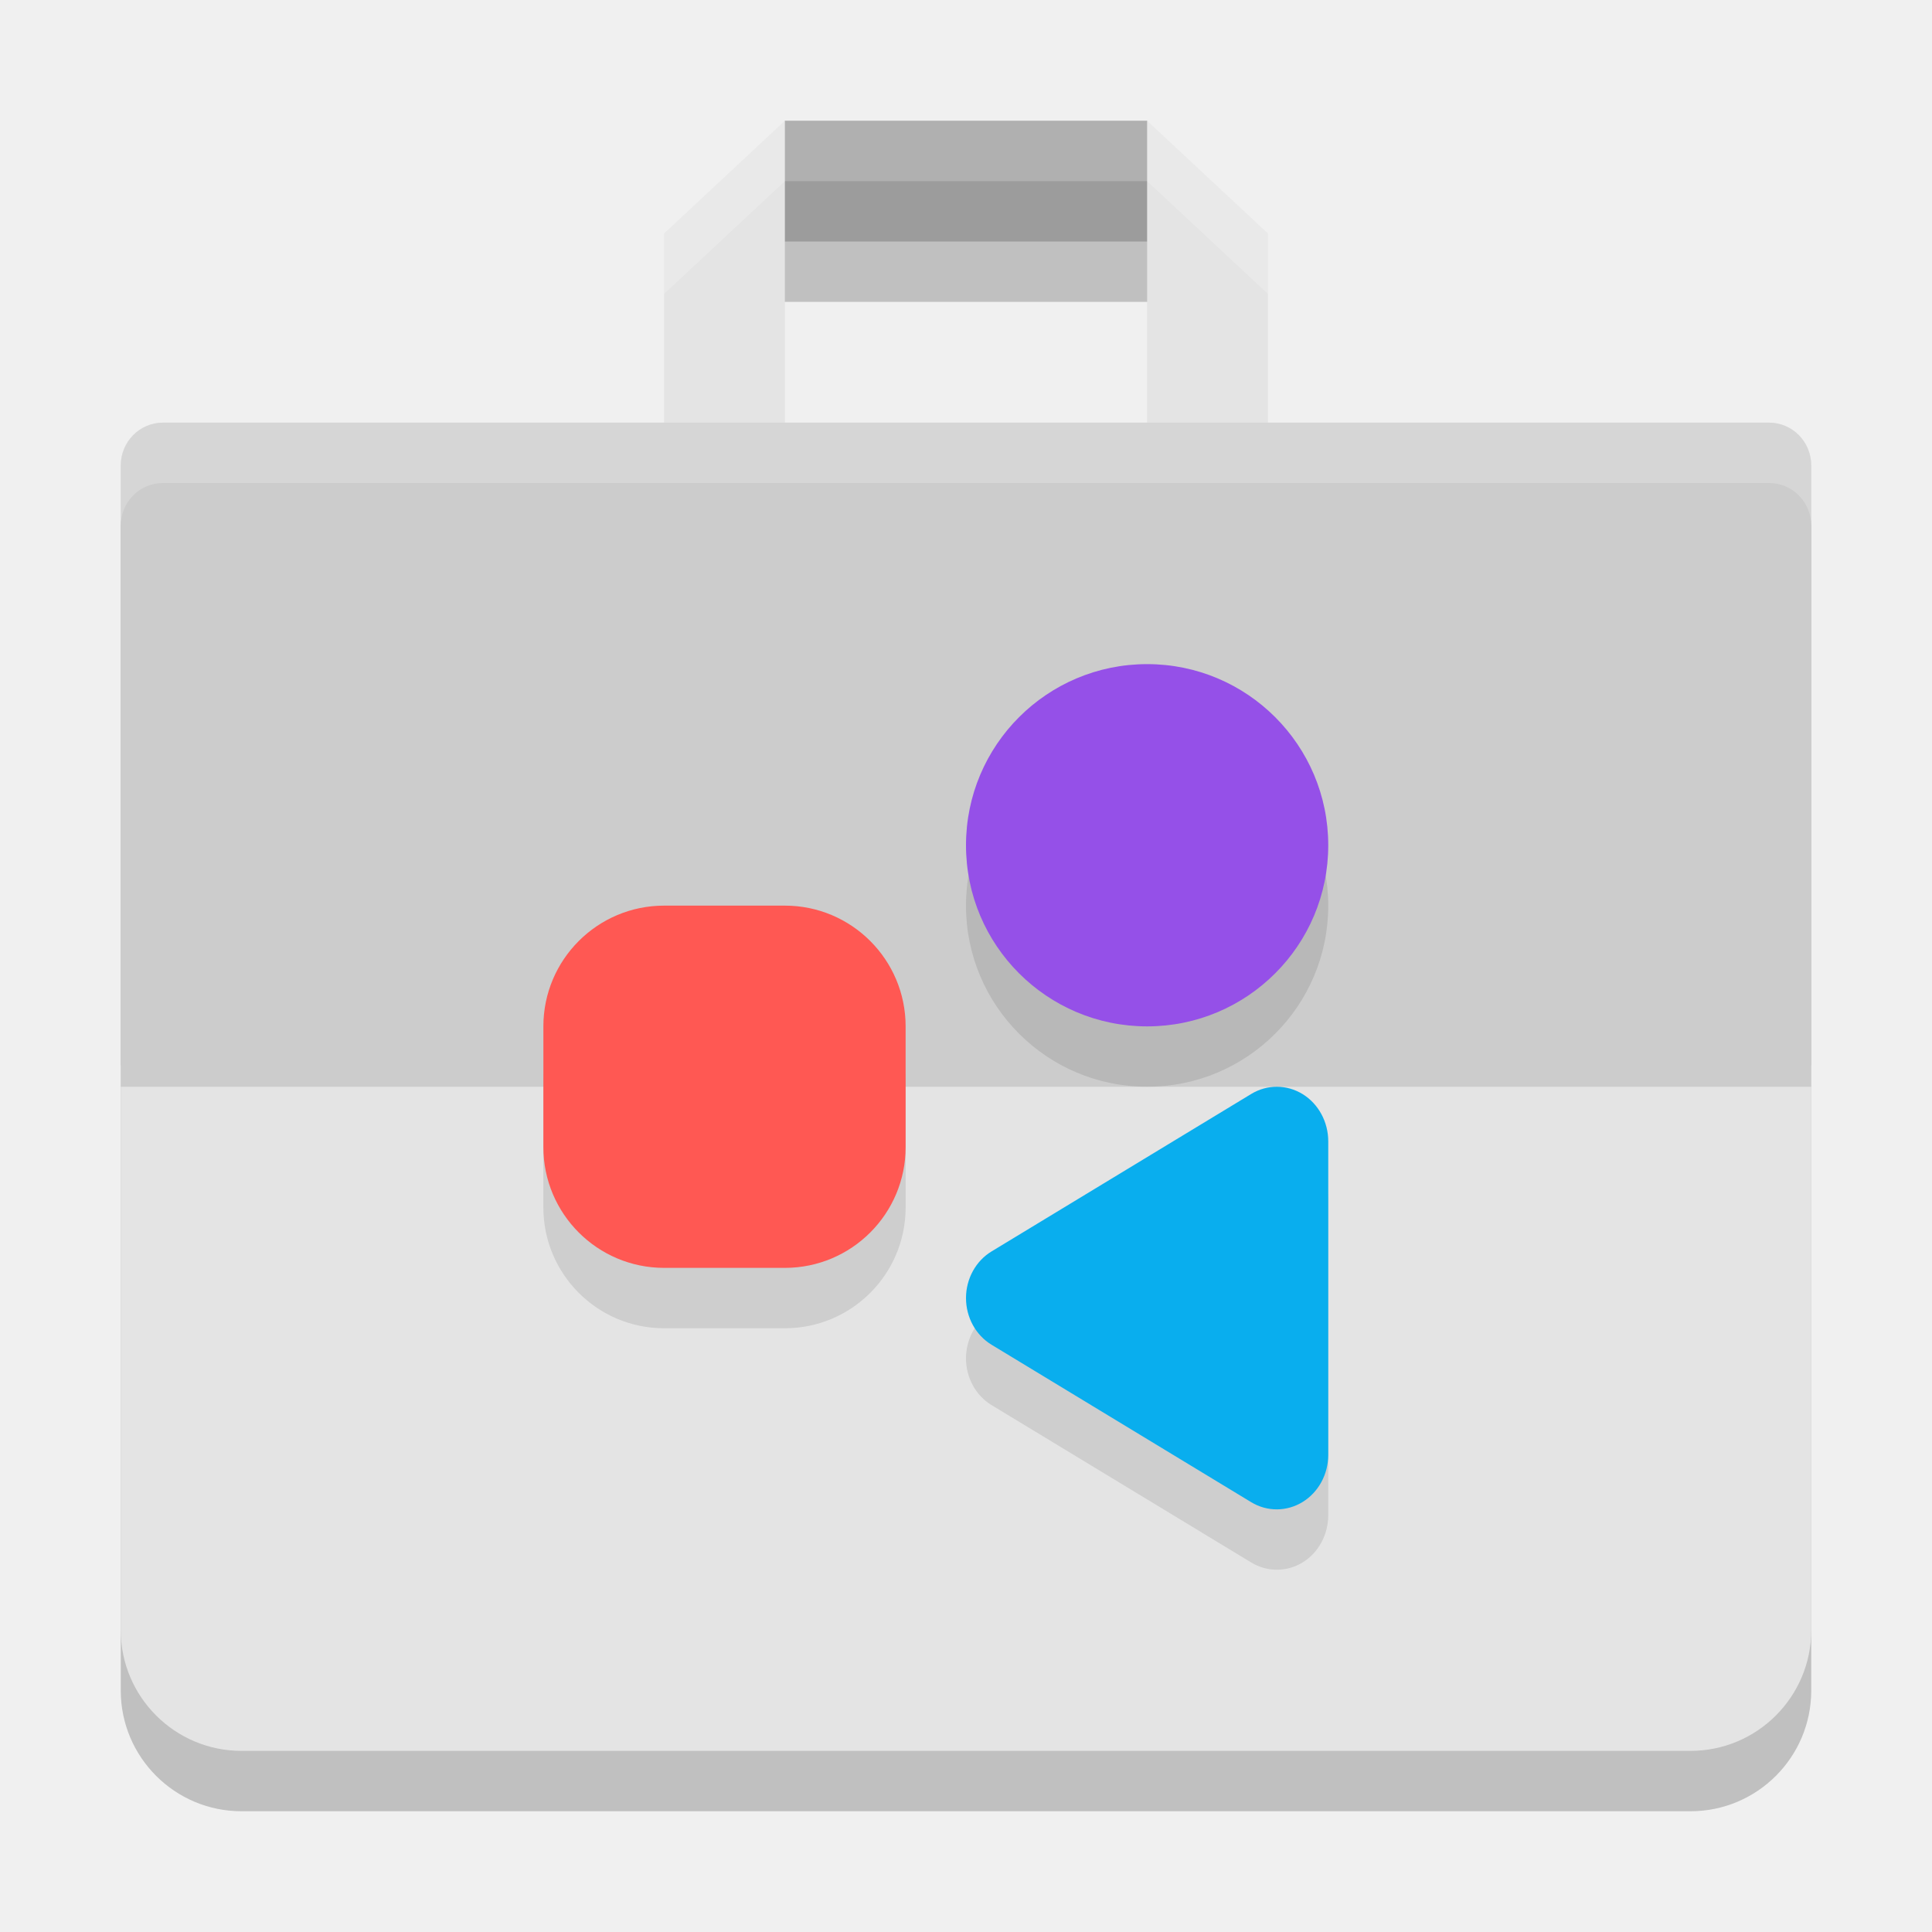
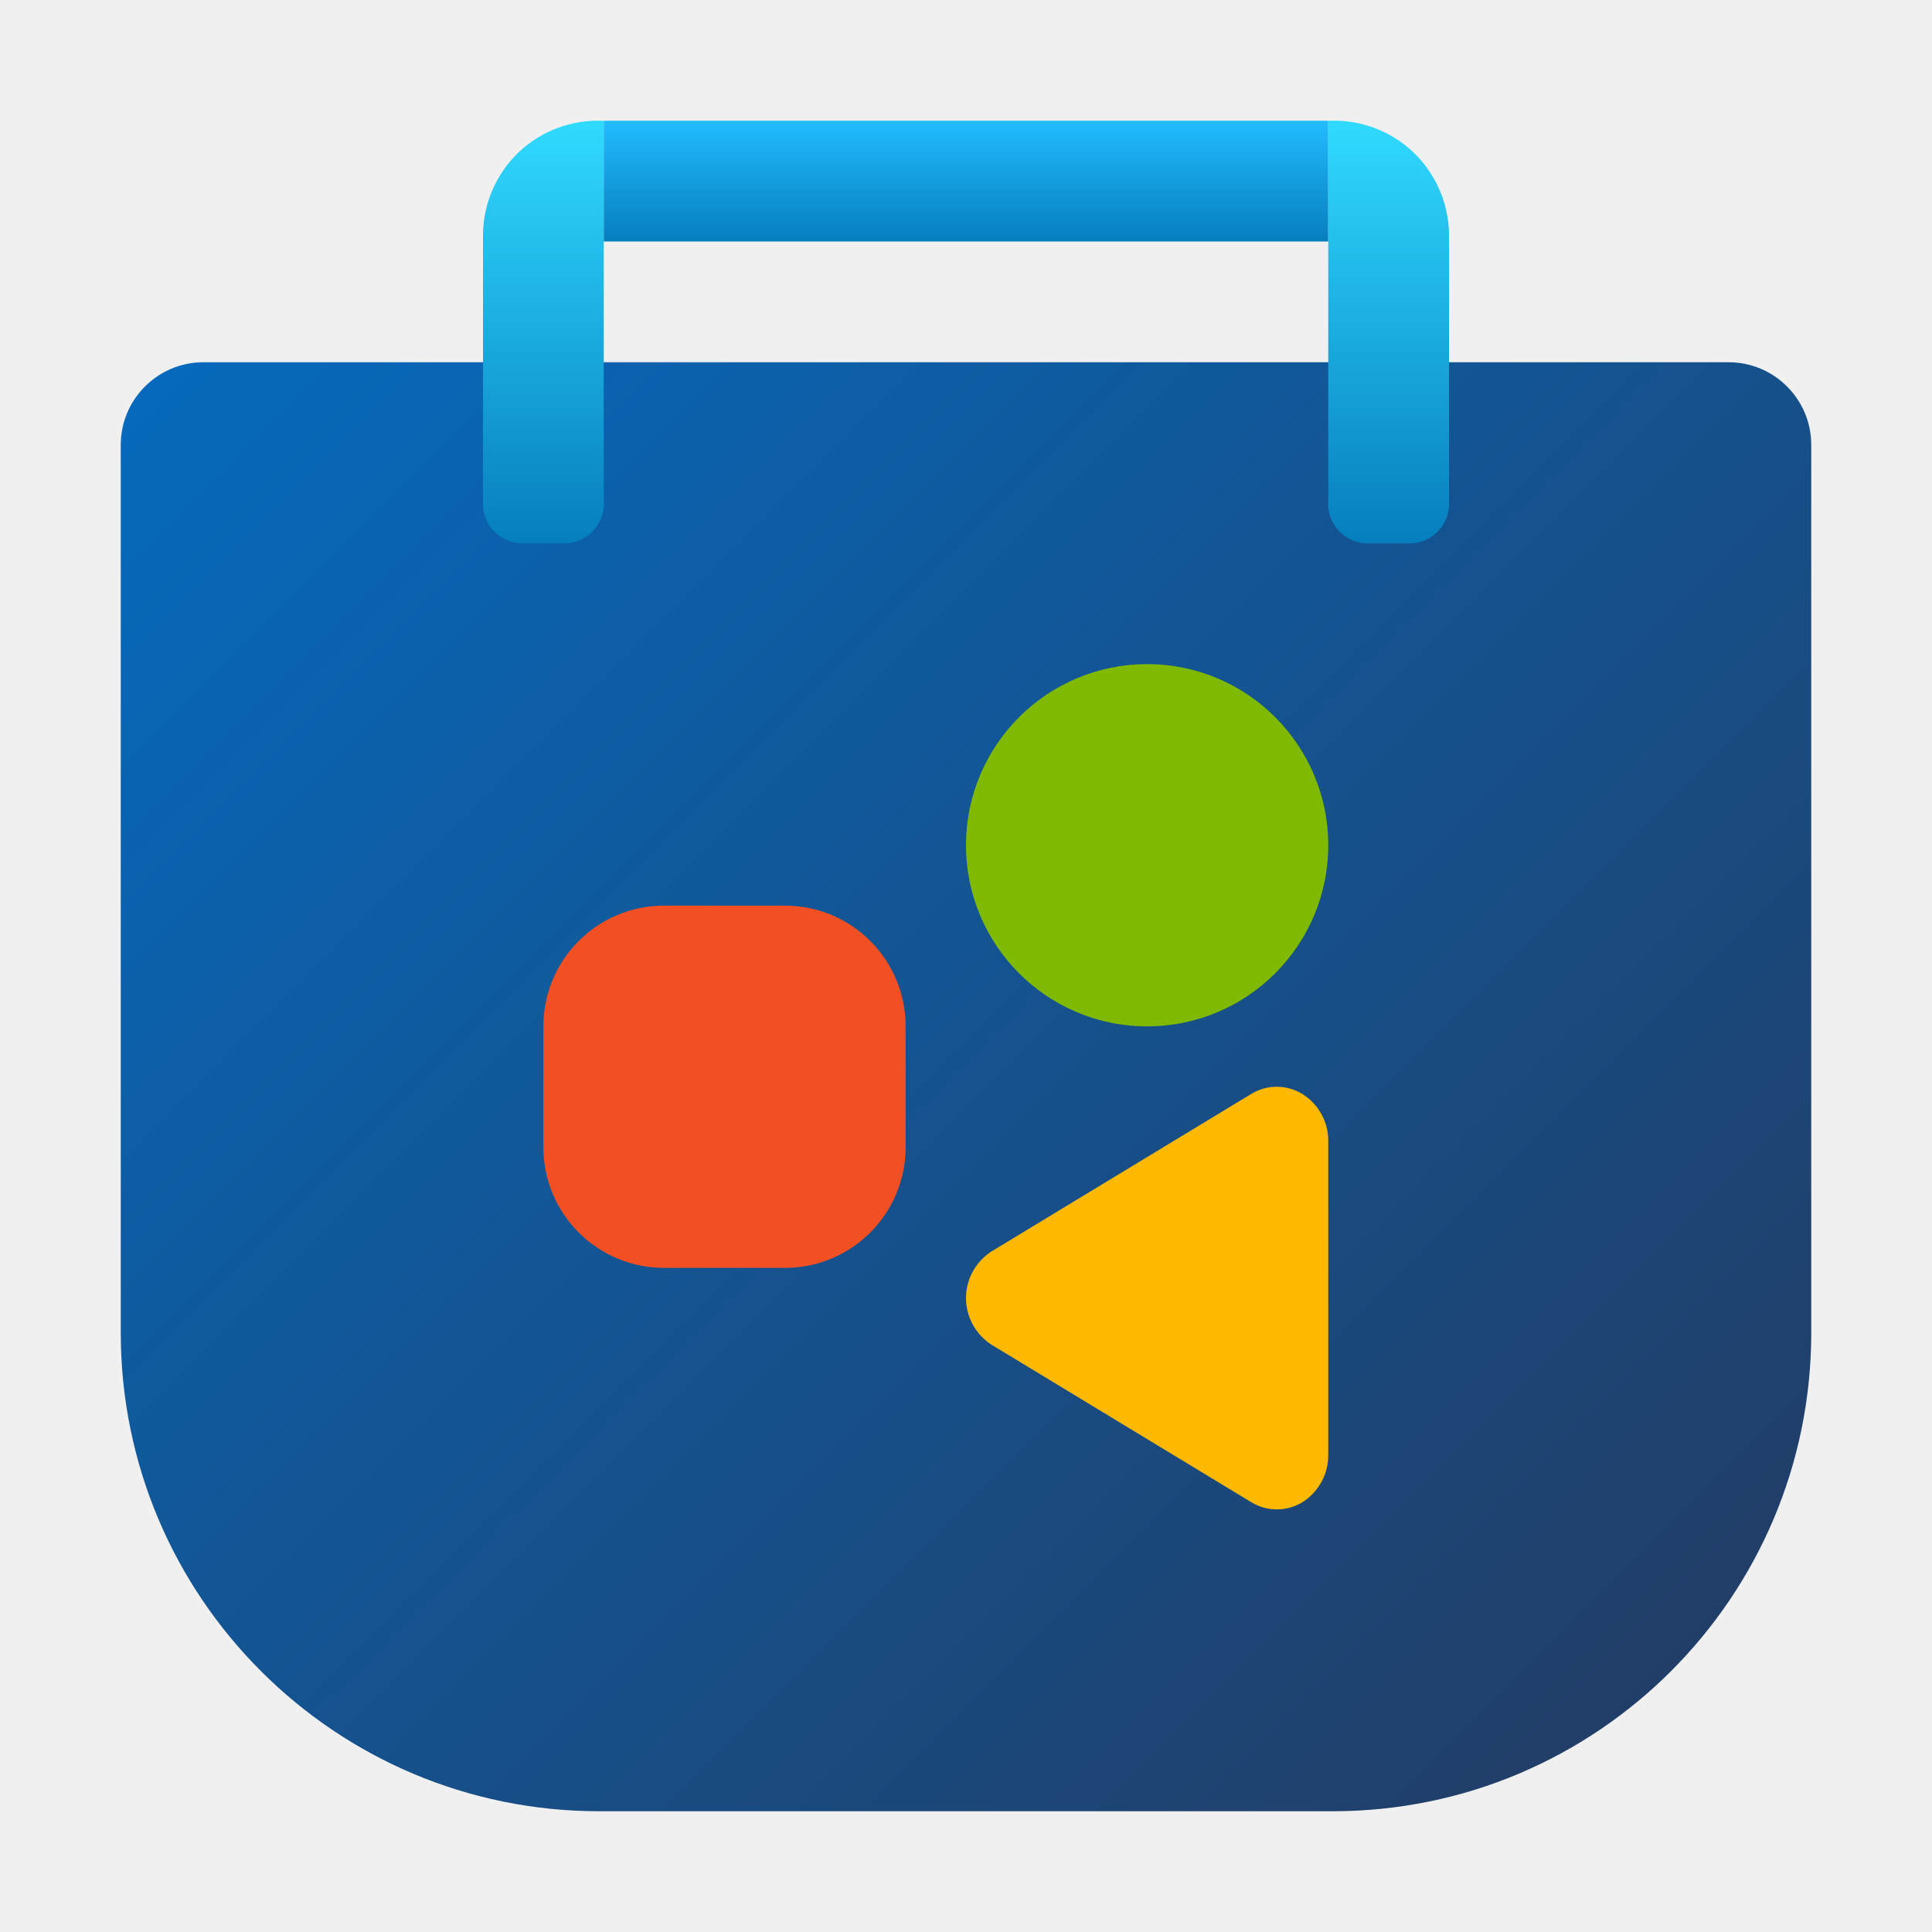
- <svg xmlns="http://www.w3.org/2000/svg" width="32" height="32" version="1.1">
-   <path style="opacity:0.2" d="m 13,3 -1.199,2 h 8.398 L 19,3 Z M 2.699,8 C 2.311,8 2,8.316 2,8.709 V 19 v 2 7 c 0,1.104 0.896,2 2,2 h 24 c 1.104,0 2,-0.896 2,-2 V 21 18.645 8.709 C 30,8.316 29.689,8 29.301,8 Z" />
-   <path style="fill:#9c9c9c" d="M 11.8,4 13,2 h 6 l 1.2,2 z" />
-   <path style="fill:#e4e4e4" d="M 13,2 11,3.867 V 7.6 h 2 z m 0,0" />
-   <path style="fill:#e4e4e4" d="M 2,17.645 V 20 27 c 0,1.104 0.896,2 2,2 h 24 c 1.104,0 2,-0.896 2,-2 v -7 -2.355 z" />
-   <path style="fill:#e4e4e4" d="m 19,2 2,1.867 V 7.6 h -2 z m 0,0" />
-   <path style="fill:#cccccc" d="M 2.7,7 H 29.3 C 29.688,7 30,7.317 30,7.71 V 18 H 2 V 7.71 C 2,7.317 2.312,7 2.7,7 Z" />
-   <path style="opacity:0.1" d="m 19,12 c -1.657,0 -3,1.343 -3,3 0,1.657 1.343,3 3,3 1.657,0 3,-1.343 3,-3 0,-1.657 -1.343,-3 -3,-3 z m -8,4 c -1.104,0 -2,0.896 -2,2 v 2 c 0,1.104 0.896,2 2,2 h 2 c 1.104,0 2,-0.896 2,-2 v -2 c 0,-1.104 -0.896,-2 -2,-2 z m 10.15,3 c -0.147,-6.28e-4 -0.294,0.039 -0.426,0.119 l -4.301,2.607 C 16.162,21.884 16,22.18 16,22.5 c 0,0.319 0.162,0.615 0.424,0.773 l 4.301,2.607 c 0.264,0.16 0.589,0.159 0.852,-0.002 C 21.839,25.716 22,25.418 22,25.095 v -5.191 c 0,-0.322 -0.161,-0.619 -0.424,-0.781 -0.131,-0.081 -0.279,-0.122 -0.426,-0.123 z" />
-   <path style="fill:#ff5853" d="m 11,15 h 2 c 1.104,0 2,0.896 2,2 v 2 C 15,20.104 14.104,21 13,21 H 11 C 9.896,21 9,20.104 9,19 V 17 c 0,-1.104 0.896,-2 2,-2 z m 0,0" />
-   <path style="fill:#9550e8" d="m 19,17 c -1.657,0 -3,-1.343 -3,-3 0,-1.657 1.343,-3 3,-3 1.657,0 3,1.343 3,3 0,1.657 -1.343,3 -3,3 z m 0,0" />
-   <path style="fill:#09aeee" d="m 20.725,18.119 -4.301,2.608 C 16.162,20.885 16,21.181 16,21.5 c 0,0.319 0.162,0.615 0.423,0.773 l 4.301,2.608 c 0.264,0.16 0.588,0.158 0.851,-0.003 C 21.838,24.716 22,24.419 22,24.096 v -5.192 c 0,-0.322 -0.162,-0.62 -0.424,-0.782 -0.263,-0.161 -0.587,-0.163 -0.851,-0.003 z m 0,0" />
-   <path style="fill:#ffffff;opacity:0.2" d="M 13 2 L 11 3.867 L 11 4.867 L 13 3 L 19 3 L 21 4.867 L 21 3.867 L 19 2 L 13 2 z" />
-   <path style="fill:#ffffff;opacity:0.2" d="M 2.699 7 C 2.311 7 2 7.316 2 7.709 L 2 8.709 C 2 8.316 2.311 8 2.699 8 L 29.301 8 C 29.689 8 30 8.316 30 8.709 L 30 7.709 C 30 7.316 29.689 7 29.301 7 L 2.699 7 z" />
+ <svg xmlns="http://www.w3.org/2000/svg" width="64" height="64" viewBox="0 0 64 64" version="1.1">
+   <defs>
+     <linearGradient id="linear0" gradientUnits="userSpaceOnUse" x1="4.361" y1="4.441" x2="29.947" y2="30.027" gradientTransform="matrix(2,0,0,2,0,0)">
+       <stop offset="0" style="stop-color:rgb(2.353%,41.176%,73.725%);stop-opacity:1;" />
+       <stop offset="1" style="stop-color:rgb(14.118%,22.745%,37.255%);stop-opacity:1;" />
+     </linearGradient>
+     <linearGradient id="linear1" gradientUnits="userSpaceOnUse" x1="-26.251" y1="30.354" x2="-26.251" y2="28.502" gradientTransform="matrix(7.5592,0,0,-7.5592,216.4394,233.4546)">
+       <stop offset="0" style="stop-color:rgb(18.824%,85.49%,100%);stop-opacity:1;" />
+       <stop offset="1" style="stop-color:rgb(2.353%,49.412%,74.51%);stop-opacity:1;" />
+     </linearGradient>
+     <linearGradient id="linear2" gradientUnits="userSpaceOnUse" x1="16" y1="2" x2="16" y2="4" gradientTransform="matrix(2,0,0,2,0,0)">
+       <stop offset="0" style="stop-color:rgb(13.333%,73.725%,100%);stop-opacity:1;" />
+       <stop offset="1" style="stop-color:rgb(2.353%,49.412%,74.51%);stop-opacity:1;" />
+     </linearGradient>
+     <linearGradient id="linear3" gradientUnits="userSpaceOnUse" x1="-17.271" y1="30.354" x2="-17.271" y2="28.502" gradientTransform="matrix(-7.5592,0.000000000000000926,-0.000000000000000926,-7.5592,-84.5528,233.4546)">
+       <stop offset="0" style="stop-color:rgb(18.824%,85.49%,100%);stop-opacity:1;" />
+       <stop offset="1" style="stop-color:rgb(2.353%,49.412%,74.51%);stop-opacity:1;" />
+     </linearGradient>
+   </defs>
+   <g id="surface1">
+     <path style=" stroke:none;fill-rule:nonzero;fill:url(#linear0);" d="M 57.262 12 L 6.738 12 C 5.227 12 4 13.227 4 14.738 L 4 44.148 C 4 52.902 11.098 60 19.852 60 L 44.148 60 C 52.902 60 60 52.902 60 44.148 L 60 14.738 C 60 13.227 58.773 12 57.262 12 Z M 57.262 12 " />
+     <path style=" stroke:none;fill-rule:nonzero;fill:url(#linear1);" d="M 19.953 4 C 18.934 3.961 17.938 4.332 17.191 5.035 C 16.449 5.738 16.02 6.711 16 7.734 L 16 16.586 C 15.949 17.312 16.488 17.941 17.211 18 L 18.789 18 C 19.512 17.941 20.055 17.312 20 16.586 L 20 4 C 20 4 19.984 4 19.953 4 Z M 19.953 4 " />
+     <path style=" stroke:none;fill-rule:nonzero;fill:url(#linear2);" d="M 20 4 L 44 4 L 44 8 L 20 8 Z M 20 4 " />
+     <path style=" stroke:none;fill-rule:nonzero;fill:url(#linear3);" d="M 44.047 4 C 45.066 3.961 46.062 4.332 46.809 5.035 C 47.551 5.738 47.98 6.711 48 7.734 L 48 16.586 C 48.055 17.312 47.512 17.941 46.789 18 L 45.211 18 C 44.488 17.941 43.945 17.312 44 16.586 L 44 4 C 44 4 44.016 4 44.047 4 Z M 44.047 4 " />
+     <path style=" stroke:none;fill-rule:nonzero;fill:rgb(94.902%,31.373%,13.333%);fill-opacity:1;" d="M 22 30 L 26 30 C 28.211 30 30 31.789 30 34 L 30 38 C 30 40.211 28.211 42 26 42 L 22 42 C 19.789 42 18 40.211 18 38 L 18 34 C 18 31.789 19.789 30 22 30 Z M 22 30 " />
+     <path style=" stroke:none;fill-rule:nonzero;fill:rgb(49.804%,72.941%,0%);fill-opacity:1;" d="M 38 34 C 34.688 34 32 31.312 32 28 C 32 24.688 34.688 22 38 22 C 41.312 22 44 24.688 44 28 C 44 31.312 41.312 34 38 34 Z M 38 34 " />
+     <path style=" stroke:none;fill-rule:nonzero;fill:rgb(100%,72.549%,0%);fill-opacity:1;" d="M 41.449 36.238 L 32.848 41.453 C 32.32 41.793 32 42.375 32 43 C 32 43.625 32.32 44.207 32.848 44.547 L 41.449 49.762 C 41.973 50.082 42.629 50.078 43.152 49.758 C 43.684 49.418 44.008 48.824 44 48.191 L 44 37.809 C 44.008 37.176 43.684 36.582 43.152 36.246 C 42.629 35.922 41.973 35.918 41.449 36.238 Z M 41.449 36.238 " />
+   </g>
</svg>
